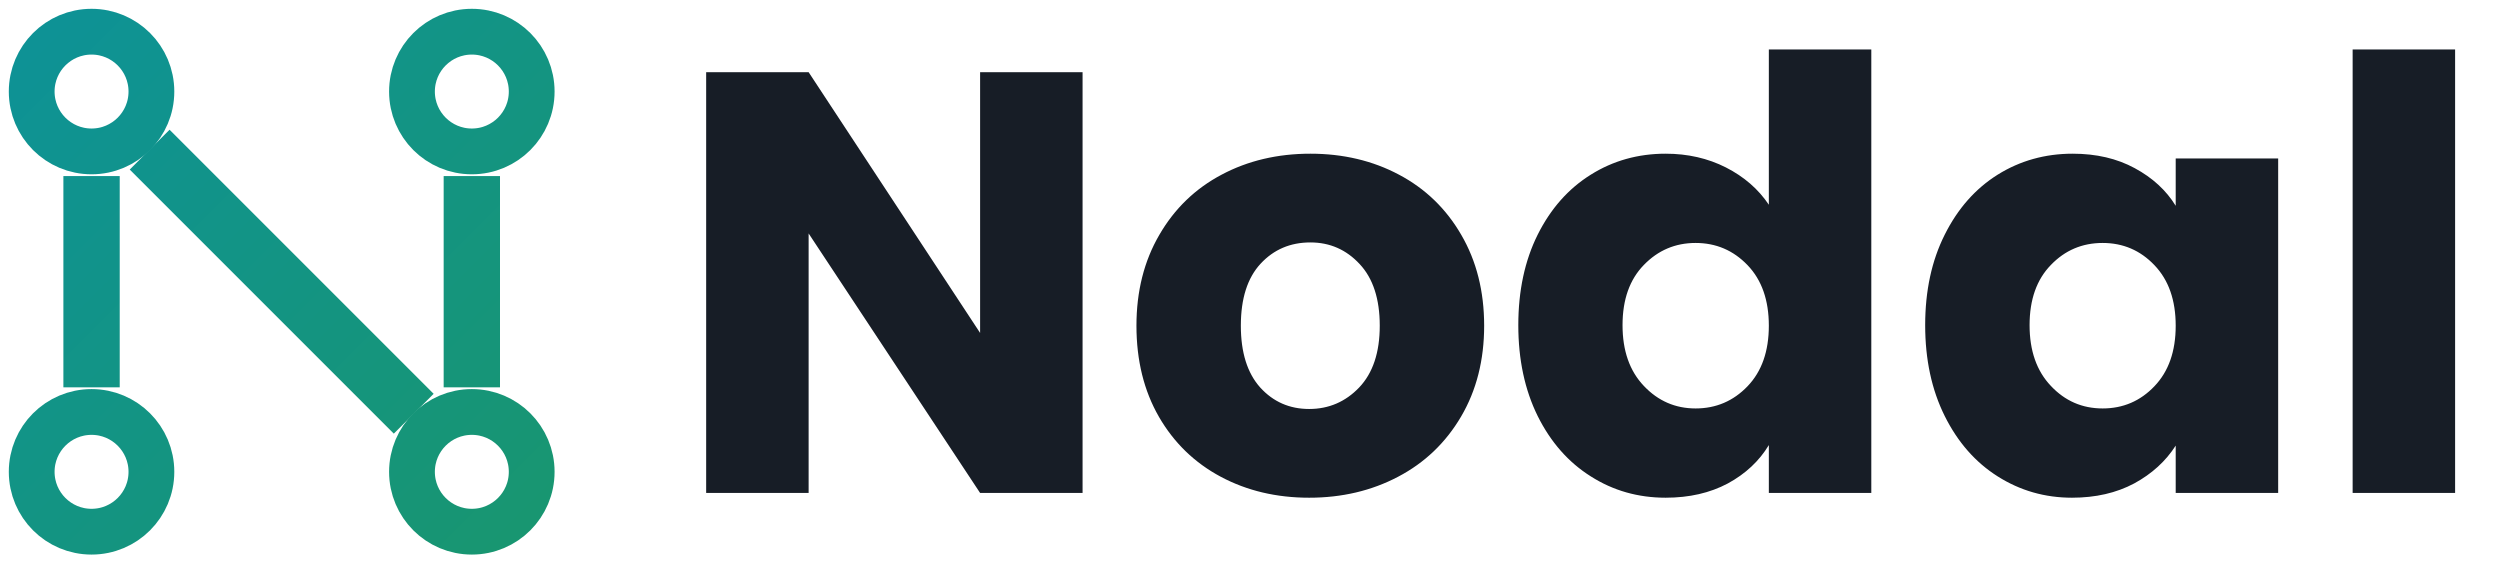
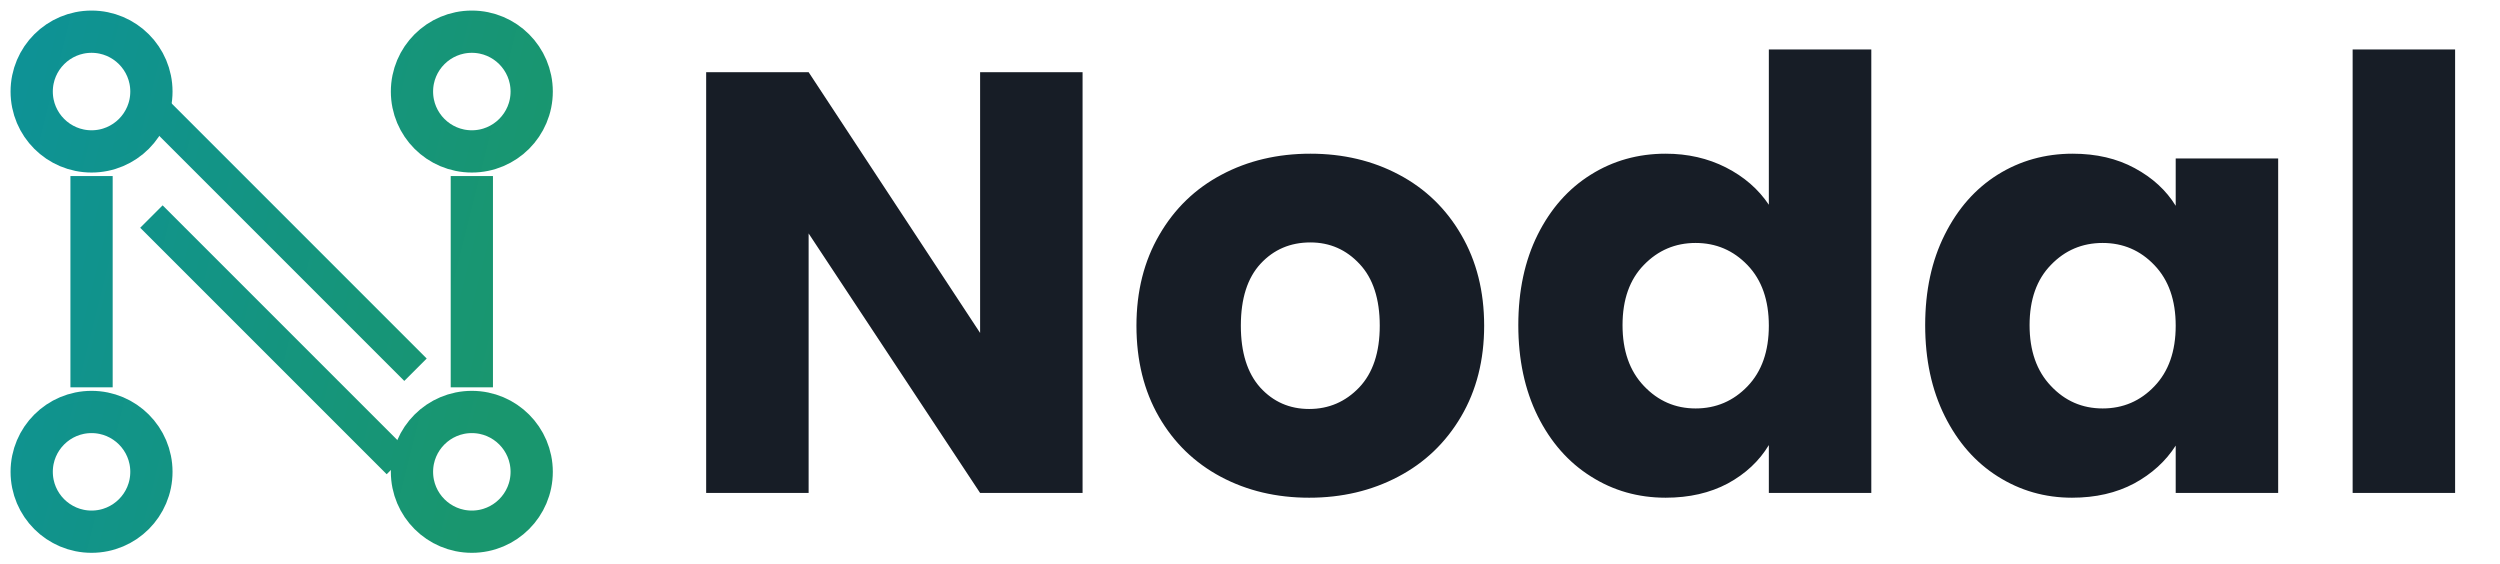
<svg xmlns="http://www.w3.org/2000/svg" viewBox="0 0 142 32" width="568" height="128" role="img" aria-label="Nodal">
-   <linearGradient id="g" gradientUnits="userSpaceOnUse" x1="0" y1="0" x2="32" y2="32">
+   <linearGradient id="g" gradientUnits="userSpaceOnUse" x1="0" y1="0" x2="32" y2="8">
    <stop offset="0" stop-color="#0d9298" />
    <stop offset="1" stop-color="#19966e" />
  </linearGradient>
-   <g fill="none" stroke="url(#g)" stroke-width="3.2">
-     <path d="M5.2 10V22M26.8 10V22M8.5 8.5L23.5 23.5" />
-     <g stroke-width="2.6">
-       <circle cx="5.2" cy="5.2" r="3.4" />
-       <circle cx="26.8" cy="5.2" r="3.4" />
-       <circle cx="5.2" cy="26.8" r="3.4" />
-       <circle cx="26.8" cy="26.8" r="3.4" />
-     </g>
+   <g fill="none" stroke="url(#g)" stroke-width="2.4">
+     <path d="M5.2 10V22M26.8 10V22" />
+     <path stroke-width="1.8" d="M8.6 6L23.6 21M8.6 12.3L22.6 26.3" />
+     <circle cx="5.2" cy="5.2" r="3.4" />
+     <circle cx="26.8" cy="5.2" r="3.4" />
+     <circle cx="5.2" cy="26.8" r="3.4" />
+     <circle cx="26.8" cy="26.8" r="3.4" />
  </g>
  <path transform="translate(38 0)" fill="#171d26" d="M23.49 28H17.67L7.93 13.26V28H2.11V4.1H7.93L17.67 18.91V4.1H23.49ZM26.55 18.5Q26.55 15.57 27.85 13.34Q29.14 11.11 31.39 9.92Q33.63 8.73 36.43 8.73Q39.22 8.73 41.46 9.92Q43.71 11.11 45 13.34Q46.3 15.57 46.3 18.5Q46.3 21.43 44.99 23.66Q43.68 25.89 41.41 27.08Q39.15 28.27 36.36 28.27Q33.57 28.27 31.34 27.08Q29.11 25.89 27.83 23.68Q26.55 21.46 26.55 18.5ZM40.37 18.5Q40.37 16.22 39.23 15Q38.09 13.77 36.43 13.77Q34.72 13.77 33.6 14.98Q32.48 16.19 32.48 18.5Q32.48 20.78 33.58 22.01Q34.69 23.23 36.36 23.23Q38.03 23.23 39.2 22.01Q40.37 20.78 40.37 18.5ZM56.61 8.73Q58.49 8.73 60.03 9.51Q61.58 10.3 62.47 11.63V2.81H68.29V28H62.47V25.28Q61.65 26.64 60.14 27.46Q58.62 28.27 56.61 28.27Q54.26 28.27 52.36 27.06Q50.45 25.86 49.34 23.63Q48.24 21.4 48.24 18.47Q48.24 15.54 49.34 13.33Q50.45 11.11 52.36 9.92Q54.26 8.73 56.61 8.73ZM58.31 13.8Q56.58 13.8 55.37 15.05Q54.16 16.29 54.16 18.47Q54.16 20.65 55.37 21.92Q56.58 23.2 58.31 23.2Q60.05 23.2 61.26 21.94Q62.47 20.68 62.47 18.5Q62.47 16.32 61.26 15.06Q60.05 13.8 58.31 13.8ZM79.73 8.73Q81.74 8.73 83.25 9.55Q84.77 10.37 85.58 11.69V9H91.4V28H85.58V25.31Q84.73 26.64 83.22 27.46Q81.7 28.27 79.69 28.27Q77.38 28.27 75.47 27.06Q73.57 25.86 72.46 23.63Q71.35 21.4 71.35 18.47Q71.35 15.54 72.46 13.33Q73.57 11.11 75.47 9.92Q77.38 8.73 79.73 8.73ZM81.43 13.8Q79.69 13.8 78.49 15.05Q77.28 16.29 77.28 18.47Q77.28 20.65 78.49 21.92Q79.69 23.2 81.43 23.2Q83.17 23.2 84.37 21.94Q85.58 20.68 85.58 18.5Q85.58 16.32 84.37 15.06Q83.17 13.8 81.43 13.8ZM101.45 2.81V28H95.63V2.81Z" />
</svg>
